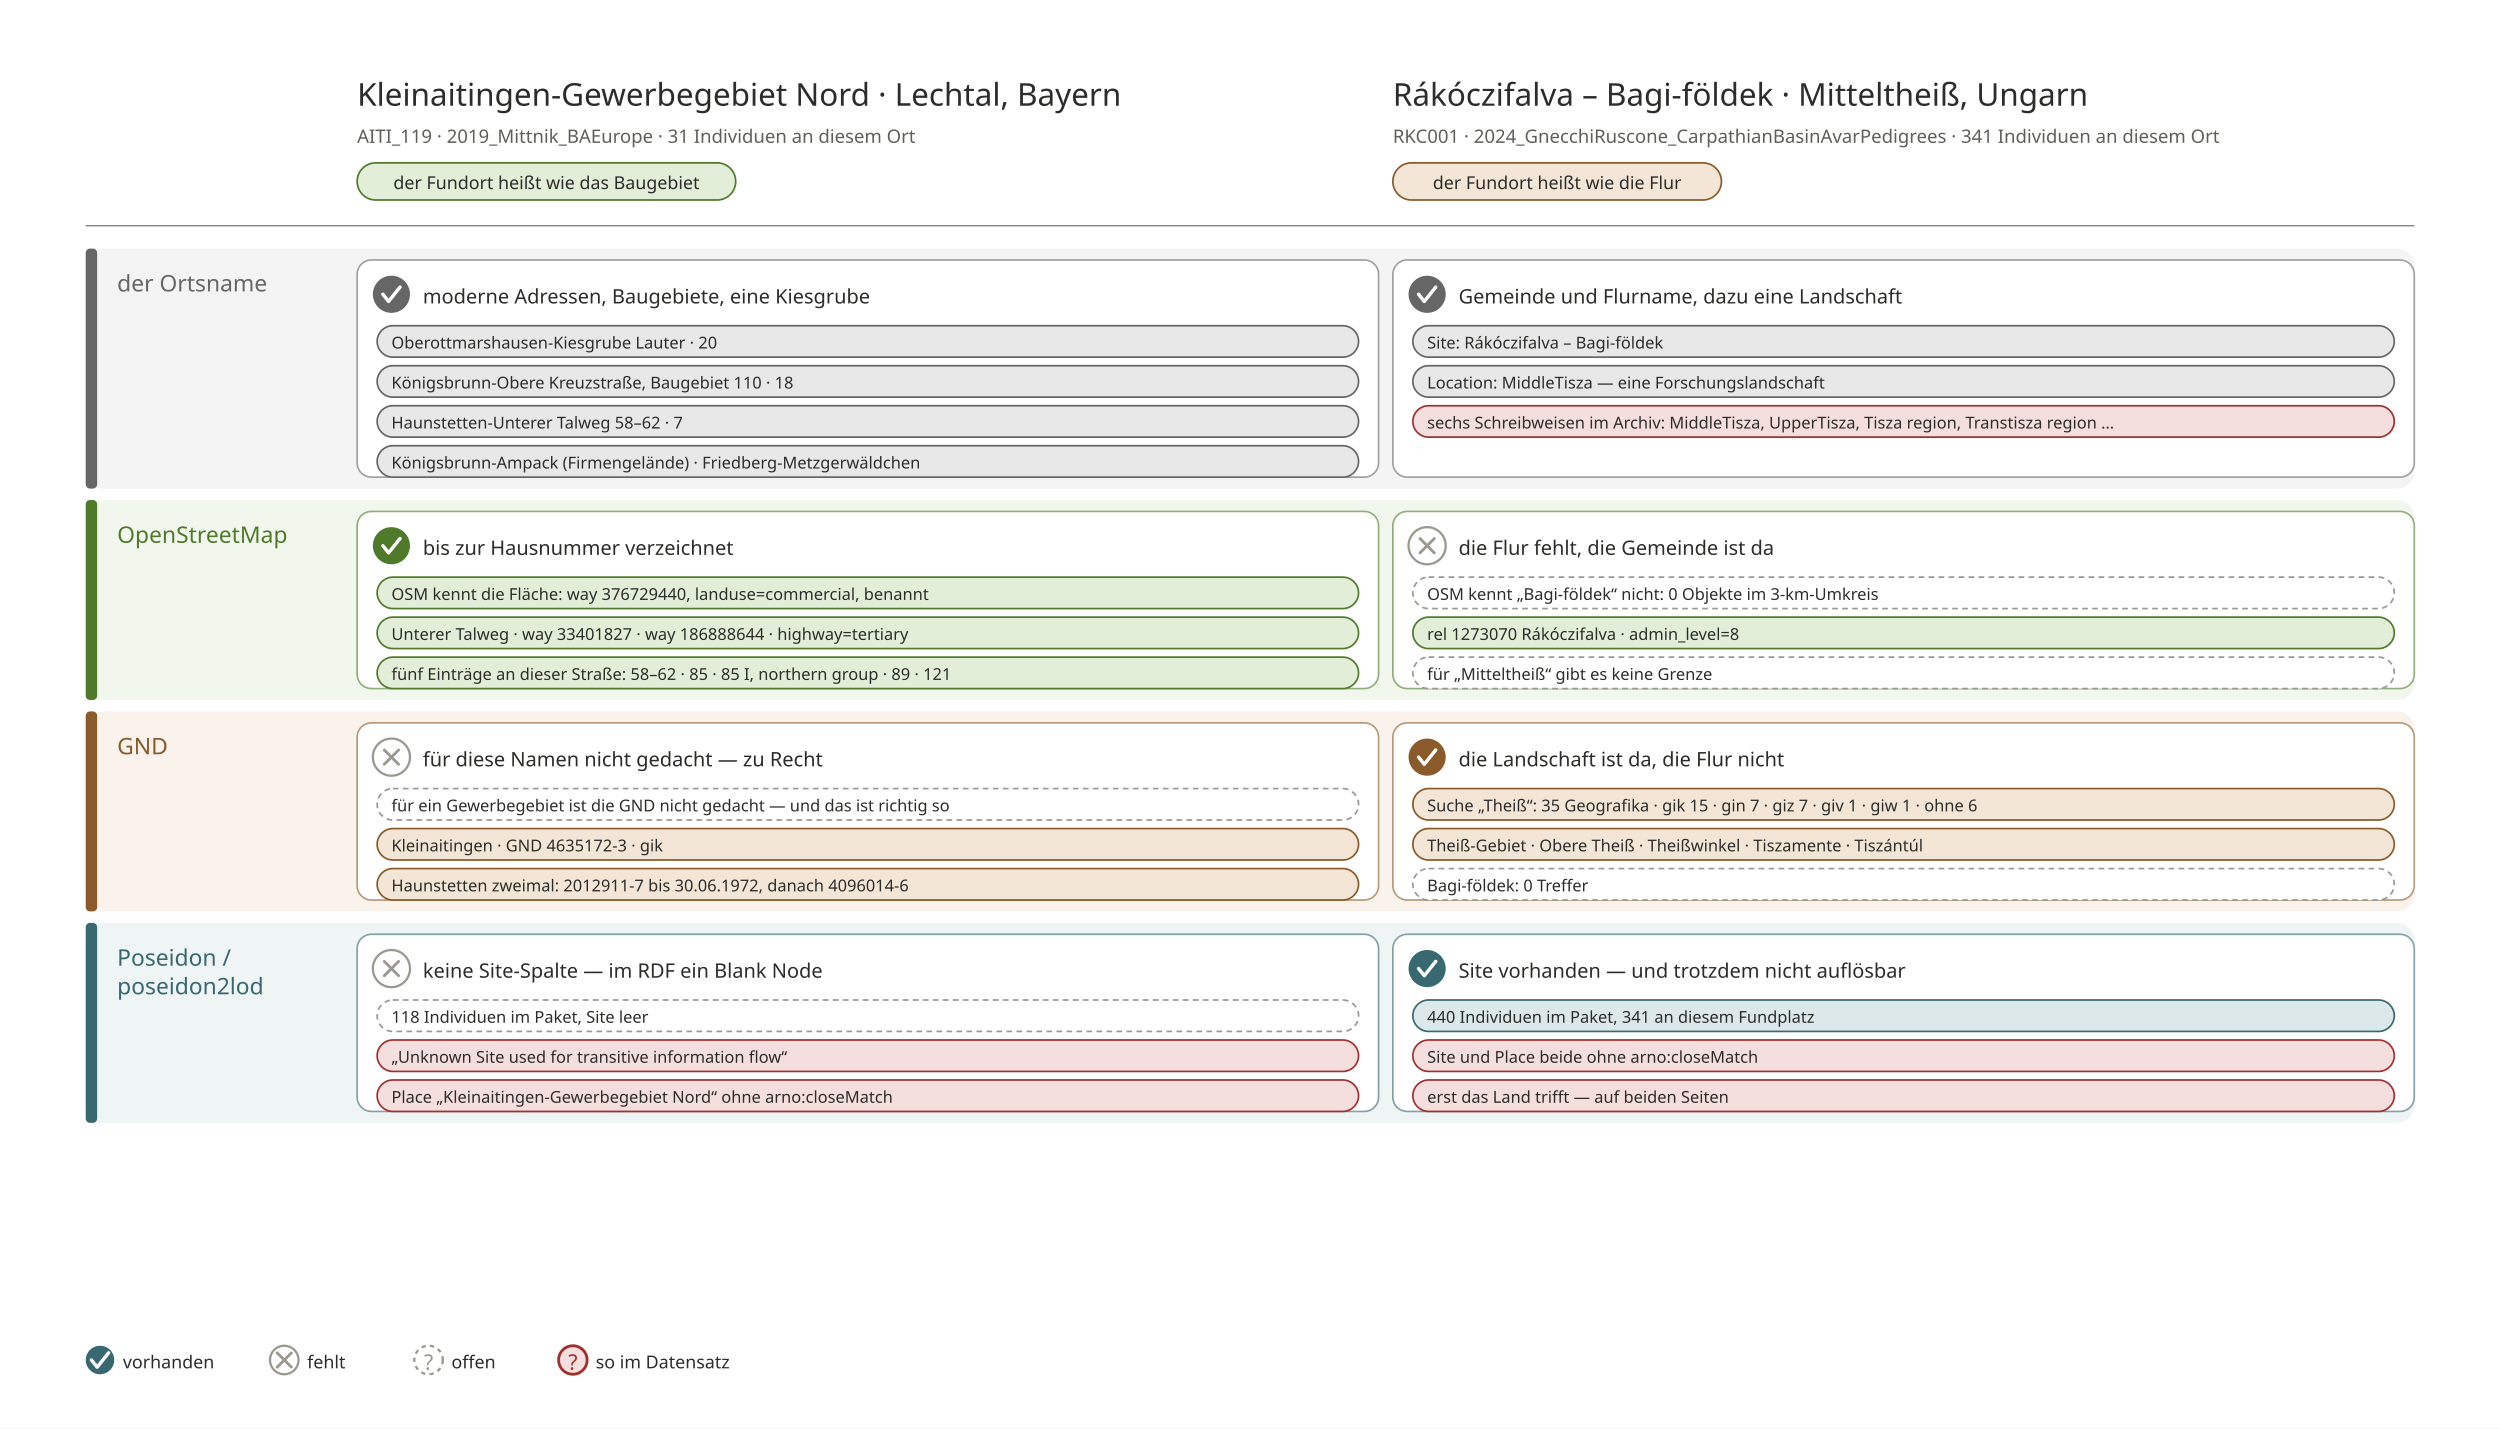
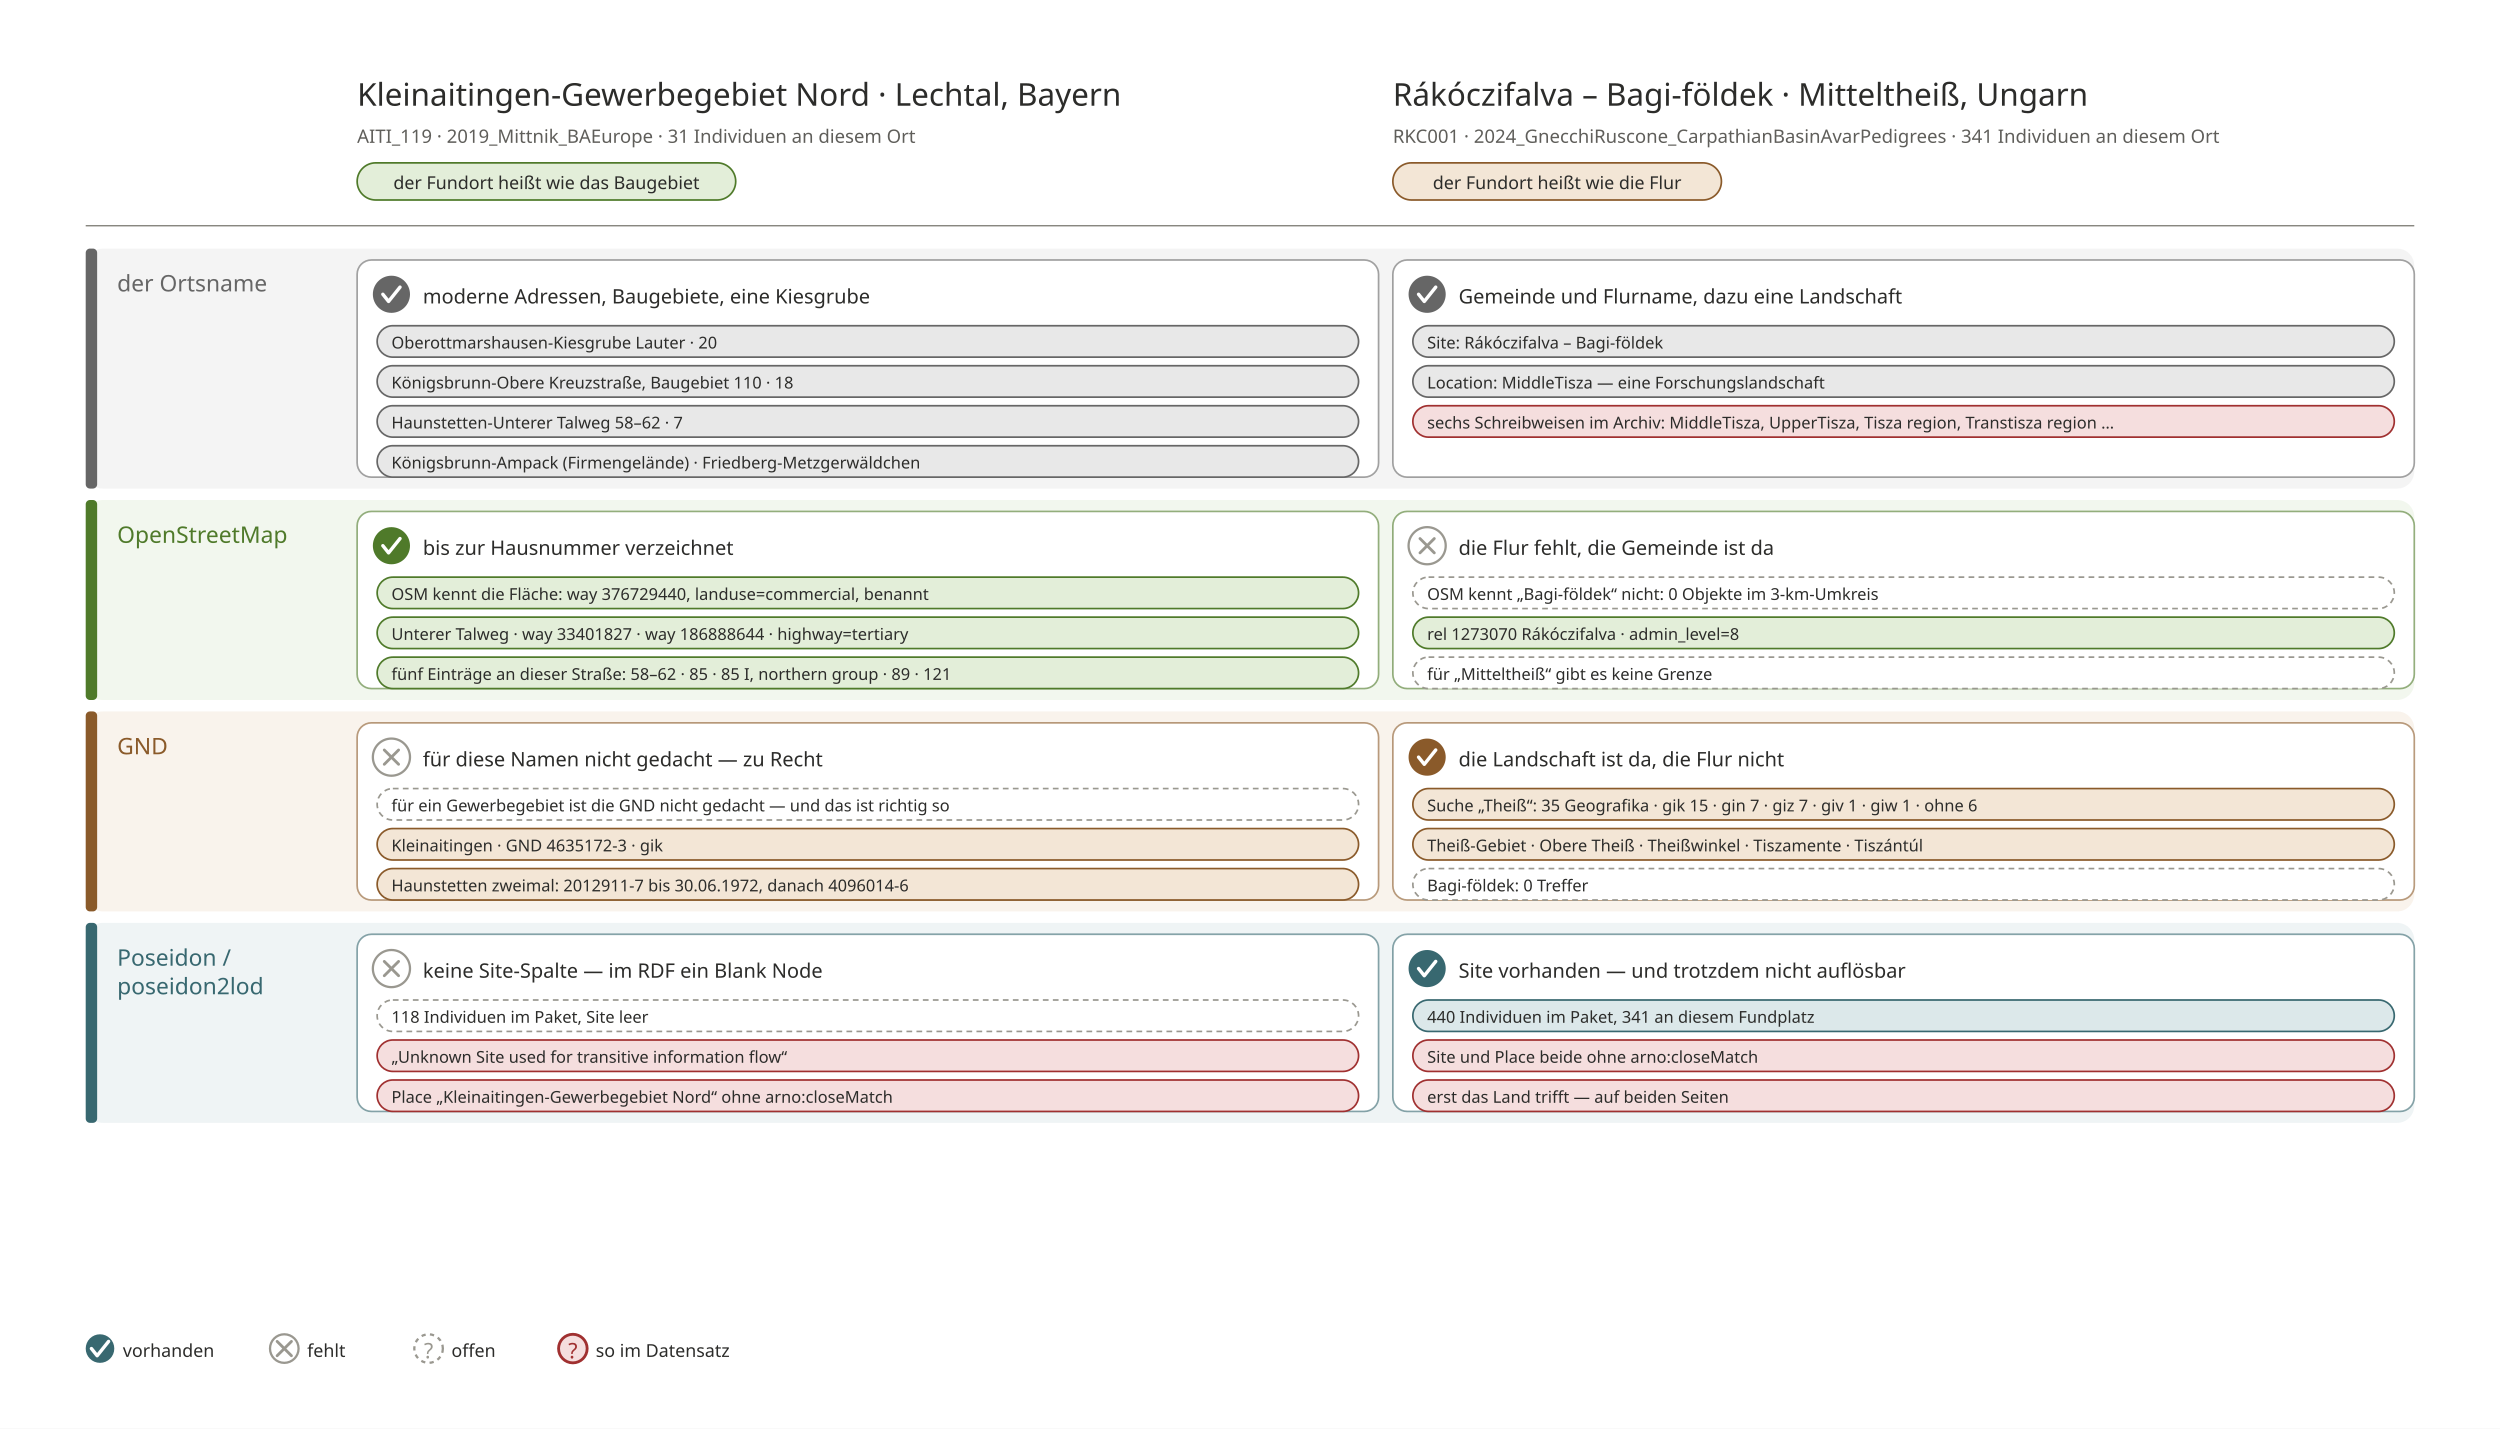
<svg xmlns="http://www.w3.org/2000/svg" width="1750" height="1000" viewBox="0 0 1750 1000" role="img">
  <rect x="0" y="0" width="1750" height="1000" fill="#ffffff" />
  <defs>
    <marker id="arrow" viewBox="0 0 10 10" refX="8" refY="5" markerWidth="6" markerHeight="6" orient="auto-start-reverse">
      <path d="M2 1L8 5L2 9" fill="none" stroke="#73726c" stroke-width="1.5" stroke-linecap="round" stroke-linejoin="round" />
    </marker>
    <marker id="arrow-uncertain" viewBox="0 0 10 10" refX="8" refY="5" markerWidth="6" markerHeight="6" orient="auto-start-reverse">
      <path d="M2 1L8 5L2 9" fill="none" stroke="#a03030" stroke-width="1.5" stroke-linecap="round" stroke-linejoin="round" />
    </marker>
  </defs>
  <text x="250.0" y="74.0" text-anchor="start" dominant-baseline="auto" font-family="Fira Sans" font-size="22" font-weight="500" fill="#2c2c2a">Kleinaitingen-Gewerbegebiet Nord · Lechtal, Bayern</text>
  <text x="250.0" y="100.0" text-anchor="start" dominant-baseline="auto" font-family="Fira Sans" font-size="13" fill="#5f5e5a">AITI_119 · 2019_Mittnik_BAEurope · 31 Individuen an diesem Ort</text>
  <rect x="250.0" y="114.0" width="265.0" height="26" rx="13.0" fill="#e3eed9" stroke="#4f7a2a" stroke-width="1.2" />
  <text x="382.5" y="127.5" text-anchor="middle" dominant-baseline="central" font-family="Fira Sans" font-size="12.5" font-weight="500" fill="#2c2c2a">der Fundort heißt wie das Baugebiet</text>
  <text x="975.0" y="74.0" text-anchor="start" dominant-baseline="auto" font-family="Fira Sans" font-size="22" font-weight="500" fill="#2c2c2a">Rákóczifalva – Bagi-földek · Mitteltheiß, Ungarn</text>
  <text x="975.0" y="100.0" text-anchor="start" dominant-baseline="auto" font-family="Fira Sans" font-size="13" fill="#5f5e5a">RKC001 · 2024_GnecchiRuscone_CarpathianBasinAvarPedigrees · 341 Individuen an diesem Ort</text>
  <rect x="975.0" y="114.0" width="230.0" height="26" rx="13.0" fill="#f3e6d6" stroke="#8a5a2a" stroke-width="1.2" />
  <text x="1090.0" y="127.5" text-anchor="middle" dominant-baseline="central" font-family="Fira Sans" font-size="12.5" font-weight="500" fill="#2c2c2a">der Fundort heißt wie die Flur</text>
  <line x1="60" y1="158" x2="1690" y2="158" stroke="#888780" stroke-width="1" />
  <rect x="60" y="174" width="1630" height="168" rx="12" fill="#e8e8e8" fill-opacity="0.45" />
  <rect x="60" y="174" width="8" height="168" rx="3" fill="#666666" />
  <text x="82.0" y="204.0" text-anchor="start" dominant-baseline="auto" font-family="Fira Sans" font-size="16" font-weight="500" fill="#666666">der Ortsname</text>
  <rect x="250.0" y="182.0" width="715.0" height="152.0" rx="10" fill="#ffffff" stroke="#666666" stroke-width="1.2" stroke-opacity="0.6" />
  <circle cx="274.0" cy="206.0" r="13" fill="#666666" />
  <path d="M 268.0 206.0 L 272.0 211.0 L 280.0 201.0" fill="none" stroke="#ffffff" stroke-width="2.4" stroke-linecap="round" stroke-linejoin="round" />
  <text x="296.0" y="207.0" text-anchor="start" dominant-baseline="central" font-family="Fira Sans" font-size="14" font-weight="500" fill="#2c2c2a">moderne Adressen, Baugebiete, eine Kiesgrube</text>
  <rect x="264.0" y="228.0" width="687.0" height="22" rx="11.0" fill="#e8e8e8" stroke="#666666" stroke-width="1.2" />
  <text x="274.0" y="239.5" text-anchor="start" dominant-baseline="central" font-family="Fira Sans" font-size="11.5" font-weight="500" fill="#2c2c2a">Oberottmarshausen-Kiesgrube Lauter · 20</text>
  <rect x="264.0" y="256.0" width="687.0" height="22" rx="11.0" fill="#e8e8e8" stroke="#666666" stroke-width="1.2" />
  <text x="274.0" y="267.5" text-anchor="start" dominant-baseline="central" font-family="Fira Sans" font-size="11.5" font-weight="500" fill="#2c2c2a">Königsbrunn-Obere Kreuzstraße, Baugebiet 110 · 18</text>
  <rect x="264.0" y="284.0" width="687.0" height="22" rx="11.0" fill="#e8e8e8" stroke="#666666" stroke-width="1.2" />
  <text x="274.0" y="295.5" text-anchor="start" dominant-baseline="central" font-family="Fira Sans" font-size="11.5" font-weight="500" fill="#2c2c2a">Haunstetten-Unterer Talweg 58–62 · 7</text>
  <rect x="264.0" y="312.0" width="687.0" height="22" rx="11.0" fill="#e8e8e8" stroke="#666666" stroke-width="1.2" />
  <text x="274.0" y="323.5" text-anchor="start" dominant-baseline="central" font-family="Fira Sans" font-size="11.5" font-weight="500" fill="#2c2c2a">Königsbrunn-Ampack (Firmengelände) · Friedberg-Metzgerwäldchen</text>
  <rect x="975.0" y="182.0" width="715.0" height="152.0" rx="10" fill="#ffffff" stroke="#666666" stroke-width="1.2" stroke-opacity="0.6" />
  <circle cx="999.0" cy="206.0" r="13" fill="#666666" />
  <path d="M 993.0 206.0 L 997.0 211.0 L 1005.0 201.0" fill="none" stroke="#ffffff" stroke-width="2.4" stroke-linecap="round" stroke-linejoin="round" />
  <text x="1021.0" y="207.0" text-anchor="start" dominant-baseline="central" font-family="Fira Sans" font-size="14" font-weight="500" fill="#2c2c2a">Gemeinde und Flurname, dazu eine Landschaft</text>
  <rect x="989.0" y="228.0" width="687.0" height="22" rx="11.0" fill="#e8e8e8" stroke="#666666" stroke-width="1.2" />
  <text x="999.0" y="239.5" text-anchor="start" dominant-baseline="central" font-family="Fira Sans" font-size="11.5" font-weight="500" fill="#2c2c2a">Site: Rákóczifalva – Bagi-földek</text>
  <rect x="989.0" y="256.0" width="687.0" height="22" rx="11.0" fill="#e8e8e8" stroke="#666666" stroke-width="1.2" />
  <text x="999.0" y="267.5" text-anchor="start" dominant-baseline="central" font-family="Fira Sans" font-size="11.5" font-weight="500" fill="#2c2c2a">Location: MiddleTisza — eine Forschungslandschaft</text>
  <rect x="989.0" y="284.0" width="687.0" height="22" rx="11.0" fill="#f5dede" stroke="#a03030" stroke-width="1.2" />
  <text x="999.0" y="295.5" text-anchor="start" dominant-baseline="central" font-family="Fira Sans" font-size="11.5" font-weight="500" fill="#2c2c2a">sechs Schreibweisen im Archiv: MiddleTisza, UpperTisza, Tisza region, Transtisza region …</text>
  <rect x="60" y="350" width="1630" height="140" rx="12" fill="#e3eed9" fill-opacity="0.45" />
  <rect x="60" y="350" width="8" height="140" rx="3" fill="#4f7a2a" />
  <text x="82.0" y="380.0" text-anchor="start" dominant-baseline="auto" font-family="Fira Sans" font-size="16" font-weight="500" fill="#4f7a2a">OpenStreetMap</text>
  <rect x="250.0" y="358.0" width="715.0" height="124.0" rx="10" fill="#ffffff" stroke="#4f7a2a" stroke-width="1.2" stroke-opacity="0.6" />
  <circle cx="274.0" cy="382.0" r="13" fill="#4f7a2a" />
  <path d="M 268.0 382.0 L 272.0 387.0 L 280.0 377.0" fill="none" stroke="#ffffff" stroke-width="2.4" stroke-linecap="round" stroke-linejoin="round" />
  <text x="296.0" y="383.0" text-anchor="start" dominant-baseline="central" font-family="Fira Sans" font-size="14" font-weight="500" fill="#2c2c2a">bis zur Hausnummer verzeichnet</text>
  <rect x="264.0" y="404.0" width="687.0" height="22" rx="11.0" fill="#e3eed9" stroke="#4f7a2a" stroke-width="1.2" />
  <text x="274.0" y="415.5" text-anchor="start" dominant-baseline="central" font-family="Fira Sans" font-size="11.5" font-weight="500" fill="#2c2c2a">OSM kennt die Fläche: way 376729440, landuse=commercial, benannt</text>
  <rect x="264.0" y="432.0" width="687.0" height="22" rx="11.0" fill="#e3eed9" stroke="#4f7a2a" stroke-width="1.2" />
  <text x="274.0" y="443.5" text-anchor="start" dominant-baseline="central" font-family="Fira Sans" font-size="11.5" font-weight="500" fill="#2c2c2a">Unterer Talweg · way 33401827 · way 186888644 · highway=tertiary</text>
  <rect x="264.0" y="460.0" width="687.0" height="22" rx="11.0" fill="#e3eed9" stroke="#4f7a2a" stroke-width="1.2" />
  <text x="274.0" y="471.5" text-anchor="start" dominant-baseline="central" font-family="Fira Sans" font-size="11.5" font-weight="500" fill="#2c2c2a">fünf Einträge an dieser Straße: 58–62 · 85 · 85 I, northern group · 89 · 121</text>
  <rect x="975.0" y="358.0" width="715.0" height="124.0" rx="10" fill="#ffffff" stroke="#4f7a2a" stroke-width="1.2" stroke-opacity="0.6" />
  <circle cx="999.0" cy="382.0" r="13" fill="#ffffff" stroke="#9a9890" stroke-width="1.6" />
  <path d="M 994.0 377.0 L 1004.0 387.0 M 1004.0 377.0 L 994.0 387.0" stroke="#9a9890" stroke-width="2" stroke-linecap="round" />
  <text x="1021.0" y="383.0" text-anchor="start" dominant-baseline="central" font-family="Fira Sans" font-size="14" font-weight="500" fill="#2c2c2a">die Flur fehlt, die Gemeinde ist da</text>
  <rect x="989.0" y="404.0" width="687.0" height="22" rx="11.0" fill="#ffffff" stroke="#9a9890" stroke-width="1.2" stroke-dasharray="4 3" />
  <text x="999.0" y="415.5" text-anchor="start" dominant-baseline="central" font-family="Fira Sans" font-size="11.5" font-weight="500" fill="#2c2c2a">OSM kennt „Bagi-földek“ nicht: 0 Objekte im 3-km-Umkreis</text>
  <rect x="989.0" y="432.0" width="687.0" height="22" rx="11.0" fill="#e3eed9" stroke="#4f7a2a" stroke-width="1.2" />
  <text x="999.0" y="443.5" text-anchor="start" dominant-baseline="central" font-family="Fira Sans" font-size="11.5" font-weight="500" fill="#2c2c2a">rel 1273070 Rákóczifalva · admin_level=8</text>
  <rect x="989.0" y="460.0" width="687.0" height="22" rx="11.0" fill="#ffffff" stroke="#9a9890" stroke-width="1.2" stroke-dasharray="4 3" />
  <text x="999.0" y="471.5" text-anchor="start" dominant-baseline="central" font-family="Fira Sans" font-size="11.5" font-weight="500" fill="#2c2c2a">für „Mitteltheiß“ gibt es keine Grenze</text>
  <rect x="60" y="498" width="1630" height="140" rx="12" fill="#f3e6d6" fill-opacity="0.45" />
  <rect x="60" y="498" width="8" height="140" rx="3" fill="#8a5a2a" />
  <text x="82.0" y="528.0" text-anchor="start" dominant-baseline="auto" font-family="Fira Sans" font-size="16" font-weight="500" fill="#8a5a2a">GND</text>
  <rect x="250.0" y="506.0" width="715.0" height="124.0" rx="10" fill="#ffffff" stroke="#8a5a2a" stroke-width="1.2" stroke-opacity="0.6" />
  <circle cx="274.0" cy="530.0" r="13" fill="#ffffff" stroke="#9a9890" stroke-width="1.6" />
  <path d="M 269.0 525.0 L 279.0 535.0 M 279.0 525.0 L 269.0 535.0" stroke="#9a9890" stroke-width="2" stroke-linecap="round" />
  <text x="296.0" y="531.0" text-anchor="start" dominant-baseline="central" font-family="Fira Sans" font-size="14" font-weight="500" fill="#2c2c2a">für diese Namen nicht gedacht — zu Recht</text>
  <rect x="264.0" y="552.0" width="687.0" height="22" rx="11.0" fill="#ffffff" stroke="#9a9890" stroke-width="1.2" stroke-dasharray="4 3" />
  <text x="274.0" y="563.5" text-anchor="start" dominant-baseline="central" font-family="Fira Sans" font-size="11.5" font-weight="500" fill="#2c2c2a">für ein Gewerbegebiet ist die GND nicht gedacht — und das ist richtig so</text>
  <rect x="264.0" y="580.0" width="687.0" height="22" rx="11.0" fill="#f3e6d6" stroke="#8a5a2a" stroke-width="1.2" />
  <text x="274.0" y="591.5" text-anchor="start" dominant-baseline="central" font-family="Fira Sans" font-size="11.5" font-weight="500" fill="#2c2c2a">Kleinaitingen · GND 4635172-3 · gik</text>
  <rect x="264.0" y="608.0" width="687.0" height="22" rx="11.0" fill="#f3e6d6" stroke="#8a5a2a" stroke-width="1.2" />
  <text x="274.0" y="619.5" text-anchor="start" dominant-baseline="central" font-family="Fira Sans" font-size="11.5" font-weight="500" fill="#2c2c2a">Haunstetten zweimal: 2012911-7 bis 30.06.1972, danach 4096014-6</text>
  <rect x="975.0" y="506.0" width="715.0" height="124.0" rx="10" fill="#ffffff" stroke="#8a5a2a" stroke-width="1.2" stroke-opacity="0.6" />
  <circle cx="999.0" cy="530.0" r="13" fill="#8a5a2a" />
  <path d="M 993.0 530.0 L 997.0 535.0 L 1005.0 525.0" fill="none" stroke="#ffffff" stroke-width="2.4" stroke-linecap="round" stroke-linejoin="round" />
  <text x="1021.0" y="531.0" text-anchor="start" dominant-baseline="central" font-family="Fira Sans" font-size="14" font-weight="500" fill="#2c2c2a">die Landschaft ist da, die Flur nicht</text>
  <rect x="989.0" y="552.0" width="687.0" height="22" rx="11.0" fill="#f3e6d6" stroke="#8a5a2a" stroke-width="1.2" />
  <text x="999.0" y="563.5" text-anchor="start" dominant-baseline="central" font-family="Fira Sans" font-size="11.5" font-weight="500" fill="#2c2c2a">Suche „Theiß“: 35 Geografika · gik 15 · gin 7 · giz 7 · giv 1 · giw 1 · ohne 6</text>
  <rect x="989.0" y="580.0" width="687.0" height="22" rx="11.0" fill="#f3e6d6" stroke="#8a5a2a" stroke-width="1.2" />
  <text x="999.0" y="591.5" text-anchor="start" dominant-baseline="central" font-family="Fira Sans" font-size="11.5" font-weight="500" fill="#2c2c2a">Theiß-Gebiet · Obere Theiß · Theißwinkel · Tiszamente · Tiszántúl</text>
  <rect x="989.0" y="608.0" width="687.0" height="22" rx="11.0" fill="#ffffff" stroke="#9a9890" stroke-width="1.2" stroke-dasharray="4 3" />
  <text x="999.0" y="619.5" text-anchor="start" dominant-baseline="central" font-family="Fira Sans" font-size="11.5" font-weight="500" fill="#2c2c2a">Bagi-földek: 0 Treffer</text>
  <rect x="60" y="646" width="1630" height="140" rx="12" fill="#dce8ea" fill-opacity="0.45" />
  <rect x="60" y="646" width="8" height="140" rx="3" fill="#386870" />
  <text x="82.0" y="676.0" text-anchor="start" dominant-baseline="auto" font-family="Fira Sans" font-size="16" font-weight="500" fill="#386870">Poseidon /</text>
  <text x="82.0" y="696.0" text-anchor="start" dominant-baseline="auto" font-family="Fira Sans" font-size="16" font-weight="500" fill="#386870">poseidon2lod</text>
  <rect x="250.0" y="654.0" width="715.0" height="124.0" rx="10" fill="#ffffff" stroke="#386870" stroke-width="1.2" stroke-opacity="0.6" />
  <circle cx="274.0" cy="678.0" r="13" fill="#ffffff" stroke="#9a9890" stroke-width="1.6" />
  <path d="M 269.0 673.0 L 279.0 683.0 M 279.0 673.0 L 269.0 683.0" stroke="#9a9890" stroke-width="2" stroke-linecap="round" />
  <text x="296.0" y="679.0" text-anchor="start" dominant-baseline="central" font-family="Fira Sans" font-size="14" font-weight="500" fill="#2c2c2a">keine Site-Spalte — im RDF ein Blank Node</text>
  <rect x="264.0" y="700.0" width="687.0" height="22" rx="11.0" fill="#ffffff" stroke="#9a9890" stroke-width="1.2" stroke-dasharray="4 3" />
  <text x="274.0" y="711.5" text-anchor="start" dominant-baseline="central" font-family="Fira Sans" font-size="11.5" font-weight="500" fill="#2c2c2a">118 Individuen im Paket, Site leer</text>
  <rect x="264.0" y="728.0" width="687.0" height="22" rx="11.0" fill="#f5dede" stroke="#a03030" stroke-width="1.2" />
  <text x="274.0" y="739.5" text-anchor="start" dominant-baseline="central" font-family="Fira Sans" font-size="11.5" font-weight="500" fill="#2c2c2a">„Unknown Site used for transitive information flow“</text>
  <rect x="264.0" y="756.0" width="687.0" height="22" rx="11.0" fill="#f5dede" stroke="#a03030" stroke-width="1.2" />
  <text x="274.0" y="767.5" text-anchor="start" dominant-baseline="central" font-family="Fira Sans" font-size="11.5" font-weight="500" fill="#2c2c2a">Place „Kleinaitingen-Gewerbegebiet Nord“ ohne arno:closeMatch</text>
  <rect x="975.0" y="654.0" width="715.0" height="124.0" rx="10" fill="#ffffff" stroke="#386870" stroke-width="1.2" stroke-opacity="0.6" />
  <circle cx="999.0" cy="678.0" r="13" fill="#386870" />
  <path d="M 993.0 678.0 L 997.0 683.0 L 1005.0 673.0" fill="none" stroke="#ffffff" stroke-width="2.4" stroke-linecap="round" stroke-linejoin="round" />
  <text x="1021.0" y="679.0" text-anchor="start" dominant-baseline="central" font-family="Fira Sans" font-size="14" font-weight="500" fill="#2c2c2a">Site vorhanden — und trotzdem nicht auflösbar</text>
  <rect x="989.0" y="700.0" width="687.0" height="22" rx="11.0" fill="#dce8ea" stroke="#386870" stroke-width="1.2" />
  <text x="999.0" y="711.5" text-anchor="start" dominant-baseline="central" font-family="Fira Sans" font-size="11.5" font-weight="500" fill="#2c2c2a">440 Individuen im Paket, 341 an diesem Fundplatz</text>
  <rect x="989.0" y="728.0" width="687.0" height="22" rx="11.0" fill="#f5dede" stroke="#a03030" stroke-width="1.2" />
  <text x="999.0" y="739.5" text-anchor="start" dominant-baseline="central" font-family="Fira Sans" font-size="11.5" font-weight="500" fill="#2c2c2a">Site und Place beide ohne arno:closeMatch</text>
  <rect x="989.0" y="756.0" width="687.0" height="22" rx="11.0" fill="#f5dede" stroke="#a03030" stroke-width="1.2" />
  <text x="999.0" y="767.5" text-anchor="start" dominant-baseline="central" font-family="Fira Sans" font-size="11.5" font-weight="500" fill="#2c2c2a">erst das Land trifft — auf beiden Seiten</text>
-   <circle cx="70.0" cy="952.0" r="10" fill="#386870" />
-   <path d="M 64.0 952.0 L 68.0 957.0 L 76.0 947.0" fill="none" stroke="#ffffff" stroke-width="2.4" stroke-linecap="round" stroke-linejoin="round" />
-   <text x="86.0" y="953.0" text-anchor="start" dominant-baseline="central" font-family="Fira Sans" font-size="12.5" fill="#2c2c2a">vorhanden</text>
-   <circle cx="199.0" cy="952.0" r="10" fill="#ffffff" stroke="#9a9890" stroke-width="1.6" />
-   <path d="M 194.0 947.0 L 204.0 957.0 M 204.0 947.0 L 194.0 957.0" stroke="#9a9890" stroke-width="2" stroke-linecap="round" />
-   <text x="215.0" y="953.0" text-anchor="start" dominant-baseline="central" font-family="Fira Sans" font-size="12.5" fill="#2c2c2a">fehlt</text>
-   <circle cx="300.0" cy="952.0" r="10" fill="#ffffff" stroke="#9a9890" stroke-width="1.6" stroke-dasharray="3 3" />
-   <text x="300.0" y="953.0" text-anchor="middle" dominant-baseline="central" font-family="Fira Sans" font-size="15" font-weight="500" fill="#9a9890">?</text>
-   <text x="316.0" y="953.0" text-anchor="start" dominant-baseline="central" font-family="Fira Sans" font-size="12.5" fill="#2c2c2a">offen</text>
-   <circle cx="401.0" cy="952.0" r="10" fill="#f5dede" stroke="#a03030" stroke-width="2" />
-   <text x="401.0" y="953.0" text-anchor="middle" dominant-baseline="central" font-family="Fira Sans" font-size="15" font-weight="500" fill="#a03030">?</text>
-   <text x="417.0" y="953.0" text-anchor="start" dominant-baseline="central" font-family="Fira Sans" font-size="12.5" fill="#2c2c2a">so im Datensatz</text>
+   <circle cx="70.0" cy="944.0" r="10" fill="#386870" />
+   <path d="M 64.0 944.0 L 68.0 949.0 L 76.0 939.0" fill="none" stroke="#ffffff" stroke-width="2.4" stroke-linecap="round" stroke-linejoin="round" />
+   <text x="86.0" y="945.0" text-anchor="start" dominant-baseline="central" font-family="Fira Sans" font-size="12.5" fill="#2c2c2a">vorhanden</text>
+   <circle cx="199.0" cy="944.0" r="10" fill="#ffffff" stroke="#9a9890" stroke-width="1.6" />
+   <path d="M 194.0 939.0 L 204.0 949.0 M 204.0 939.0 L 194.0 949.0" stroke="#9a9890" stroke-width="2" stroke-linecap="round" />
+   <text x="215.0" y="945.0" text-anchor="start" dominant-baseline="central" font-family="Fira Sans" font-size="12.5" fill="#2c2c2a">fehlt</text>
+   <circle cx="300.0" cy="944.0" r="10" fill="#ffffff" stroke="#9a9890" stroke-width="1.6" stroke-dasharray="3 3" />
+   <text x="300.0" y="945.0" text-anchor="middle" dominant-baseline="central" font-family="Fira Sans" font-size="15" font-weight="500" fill="#9a9890">?</text>
+   <text x="316.0" y="945.0" text-anchor="start" dominant-baseline="central" font-family="Fira Sans" font-size="12.5" fill="#2c2c2a">offen</text>
+   <circle cx="401.0" cy="944.0" r="10" fill="#f5dede" stroke="#a03030" stroke-width="2" />
+   <text x="401.0" y="945.0" text-anchor="middle" dominant-baseline="central" font-family="Fira Sans" font-size="15" font-weight="500" fill="#a03030">?</text>
+   <text x="417.0" y="945.0" text-anchor="start" dominant-baseline="central" font-family="Fira Sans" font-size="12.5" fill="#2c2c2a">so im Datensatz</text>
</svg>
